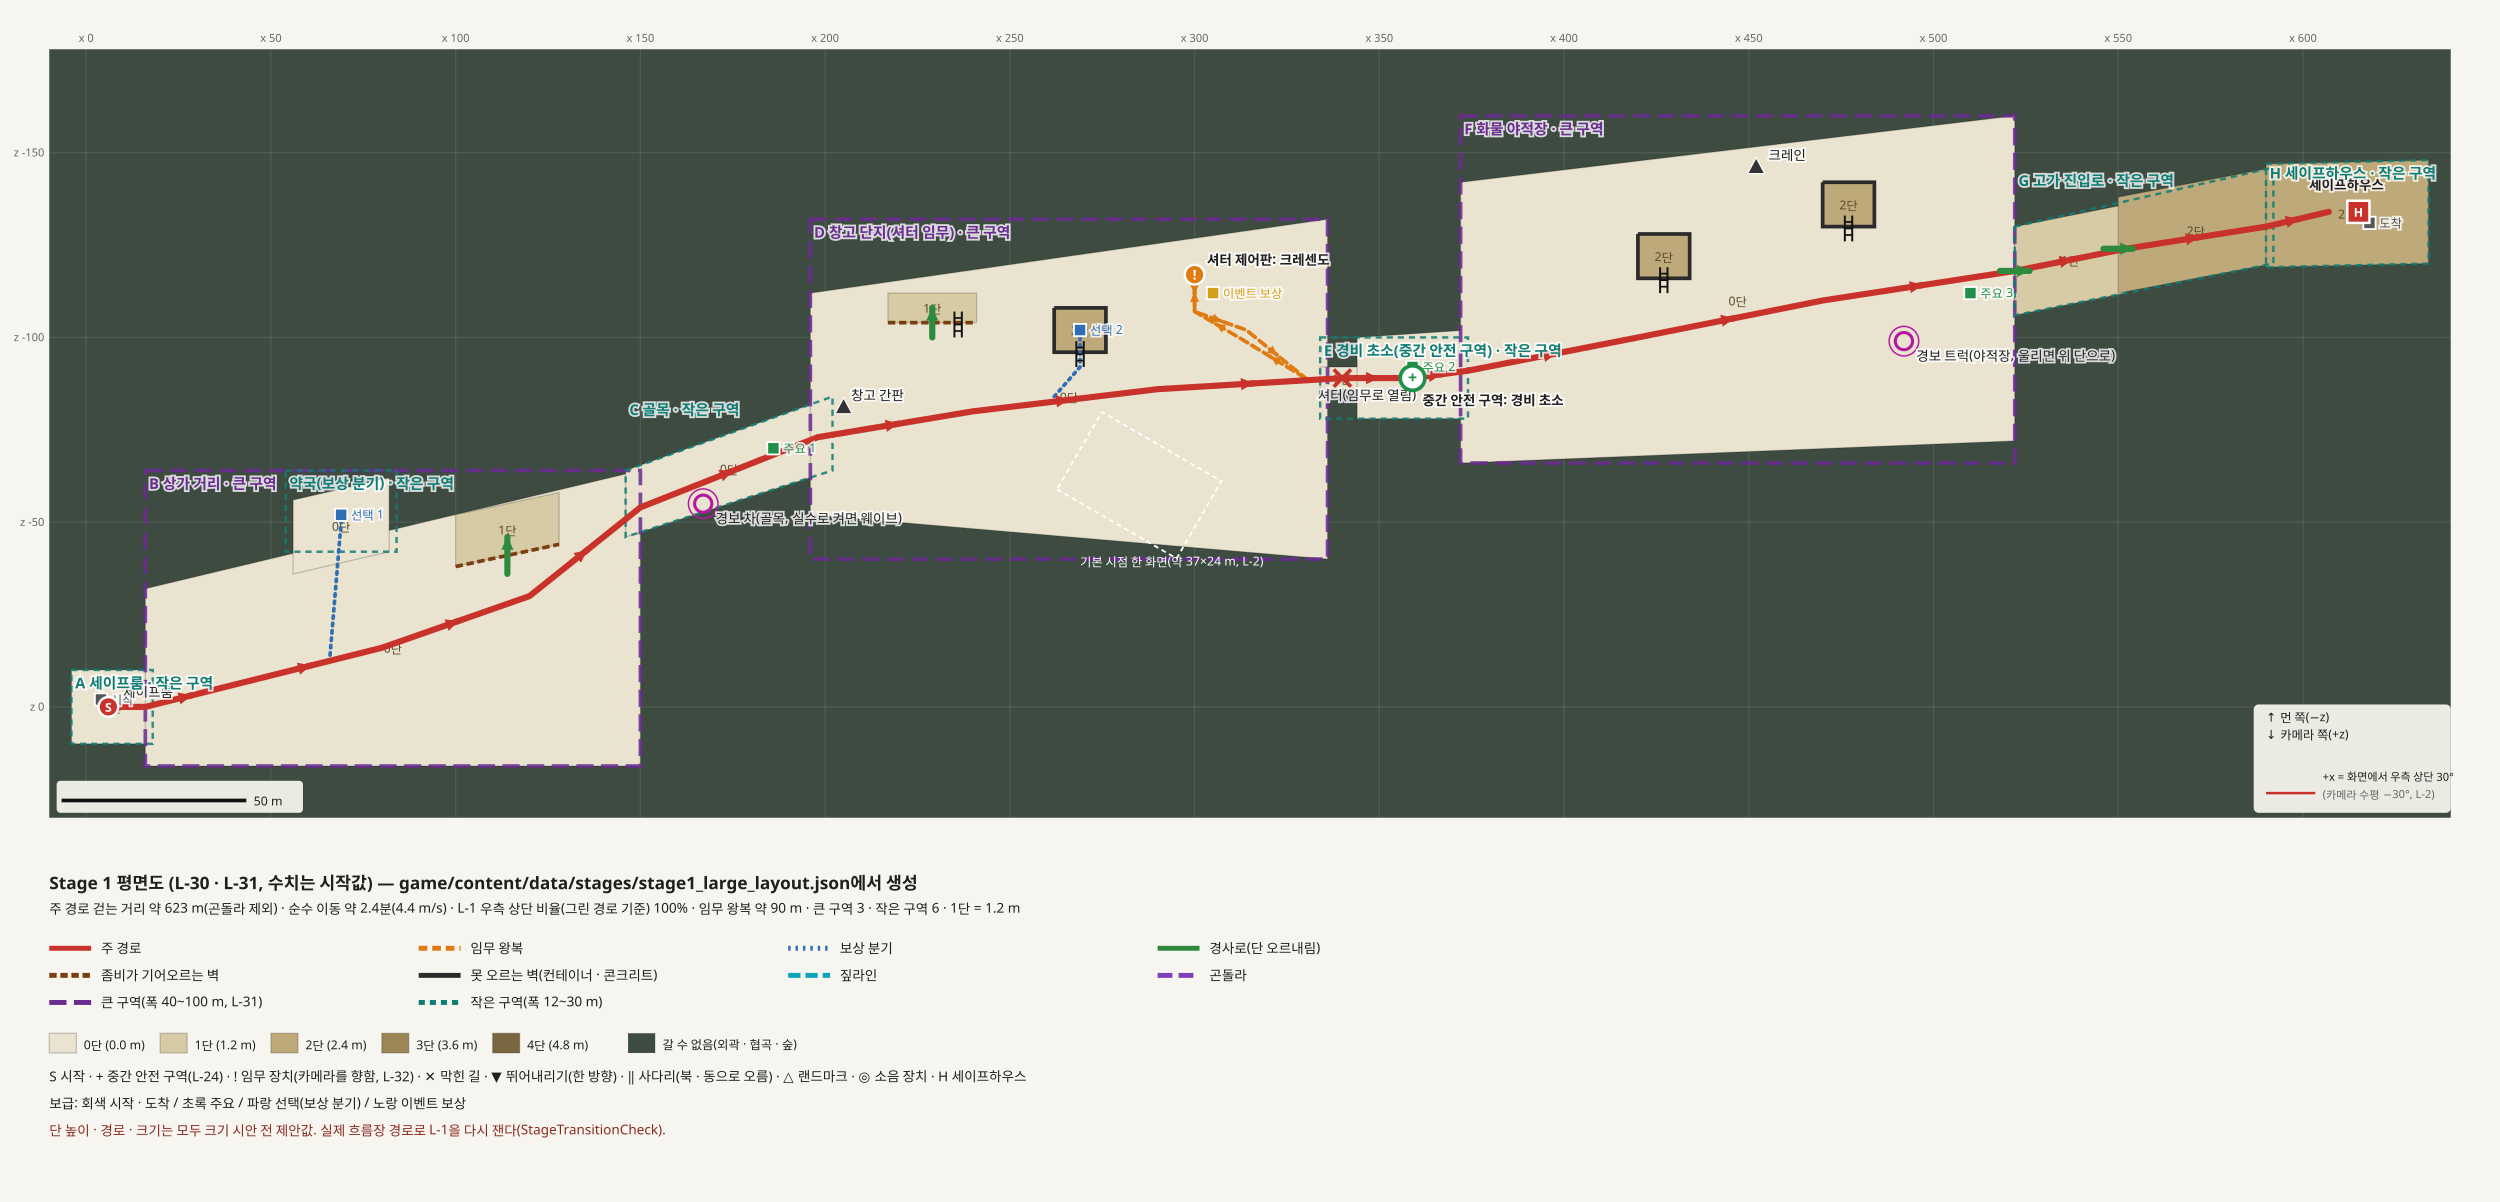
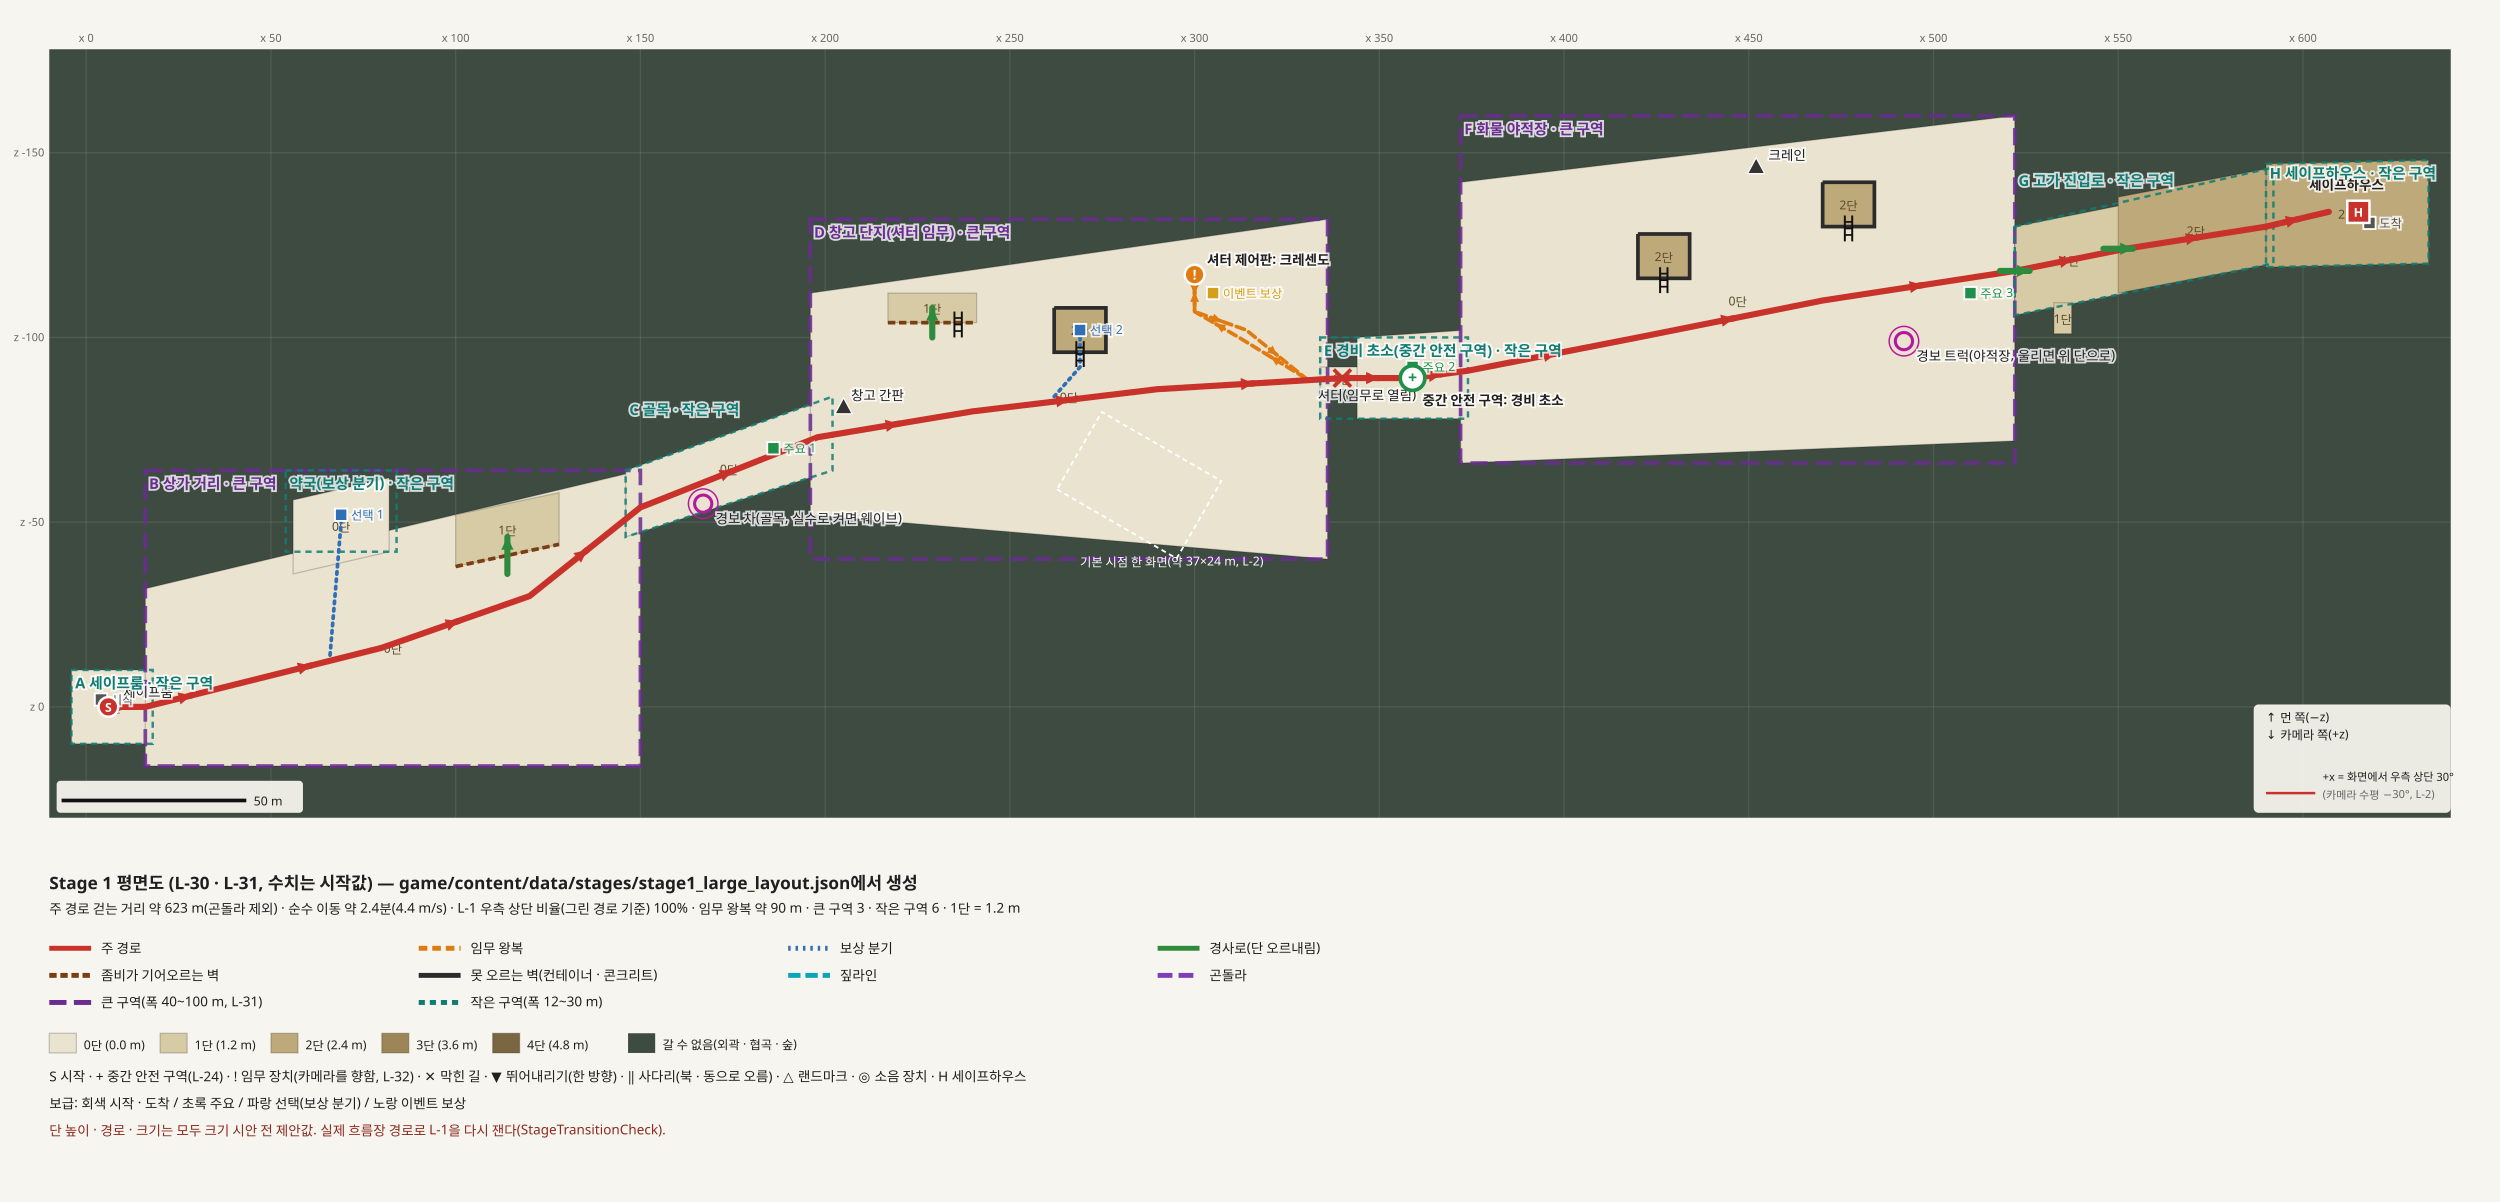
<svg xmlns="http://www.w3.org/2000/svg" width="2030" height="976" viewBox="0 0 2030 976" font-family="Noto Sans KR, Malgun Gothic, WenQuanYi Zen Hei, sans-serif">
  <rect width="100%" height="100%" fill="#f7f5ef" />
  <rect x="40" y="40" width="1950" height="624" fill="#3d4b40" />
  <line x1="70.0" y1="40.0" x2="70.0" y2="664.0" stroke="#ffffff18" stroke-width="1" />
  <text x="70.0" y="34.0" font-size="9" fill="#666" text-anchor="middle" font-weight="normal">x 0</text>
  <line x1="220.0" y1="40.0" x2="220.0" y2="664.0" stroke="#ffffff18" stroke-width="1" />
  <text x="220.0" y="34.0" font-size="9" fill="#666" text-anchor="middle" font-weight="normal">x 50</text>
  <line x1="370.0" y1="40.0" x2="370.0" y2="664.0" stroke="#ffffff18" stroke-width="1" />
  <text x="370.0" y="34.0" font-size="9" fill="#666" text-anchor="middle" font-weight="normal">x 100</text>
  <line x1="520.0" y1="40.0" x2="520.0" y2="664.0" stroke="#ffffff18" stroke-width="1" />
  <text x="520.0" y="34.0" font-size="9" fill="#666" text-anchor="middle" font-weight="normal">x 150</text>
  <line x1="670.0" y1="40.0" x2="670.0" y2="664.0" stroke="#ffffff18" stroke-width="1" />
  <text x="670.0" y="34.0" font-size="9" fill="#666" text-anchor="middle" font-weight="normal">x 200</text>
  <line x1="820.0" y1="40.0" x2="820.0" y2="664.0" stroke="#ffffff18" stroke-width="1" />
  <text x="820.0" y="34.0" font-size="9" fill="#666" text-anchor="middle" font-weight="normal">x 250</text>
  <line x1="970.0" y1="40.0" x2="970.0" y2="664.0" stroke="#ffffff18" stroke-width="1" />
  <text x="970.0" y="34.0" font-size="9" fill="#666" text-anchor="middle" font-weight="normal">x 300</text>
  <line x1="1120.0" y1="40.0" x2="1120.0" y2="664.0" stroke="#ffffff18" stroke-width="1" />
  <text x="1120.0" y="34.0" font-size="9" fill="#666" text-anchor="middle" font-weight="normal">x 350</text>
  <line x1="1270.0" y1="40.0" x2="1270.0" y2="664.0" stroke="#ffffff18" stroke-width="1" />
  <text x="1270.0" y="34.0" font-size="9" fill="#666" text-anchor="middle" font-weight="normal">x 400</text>
  <line x1="1420.0" y1="40.0" x2="1420.0" y2="664.0" stroke="#ffffff18" stroke-width="1" />
  <text x="1420.0" y="34.0" font-size="9" fill="#666" text-anchor="middle" font-weight="normal">x 450</text>
  <line x1="1570.0" y1="40.0" x2="1570.0" y2="664.0" stroke="#ffffff18" stroke-width="1" />
  <text x="1570.0" y="34.0" font-size="9" fill="#666" text-anchor="middle" font-weight="normal">x 500</text>
  <line x1="1720.0" y1="40.0" x2="1720.0" y2="664.0" stroke="#ffffff18" stroke-width="1" />
  <text x="1720.0" y="34.0" font-size="9" fill="#666" text-anchor="middle" font-weight="normal">x 550</text>
  <line x1="1870.0" y1="40.0" x2="1870.0" y2="664.0" stroke="#ffffff18" stroke-width="1" />
  <text x="1870.0" y="34.0" font-size="9" fill="#666" text-anchor="middle" font-weight="normal">x 600</text>
  <line x1="40.0" y1="124.0" x2="1990.0" y2="124.0" stroke="#ffffff18" stroke-width="1" />
  <text x="36.0" y="127.0" font-size="9" fill="#666" text-anchor="end" font-weight="normal">z -150</text>
  <line x1="40.0" y1="274.0" x2="1990.0" y2="274.0" stroke="#ffffff18" stroke-width="1" />
  <text x="36.0" y="277.0" font-size="9" fill="#666" text-anchor="end" font-weight="normal">z -100</text>
  <line x1="40.0" y1="424.0" x2="1990.0" y2="424.0" stroke="#ffffff18" stroke-width="1" />
  <text x="36.0" y="427.0" font-size="9" fill="#666" text-anchor="end" font-weight="normal">z -50</text>
  <line x1="40.0" y1="574.0" x2="1990.0" y2="574.0" stroke="#ffffff18" stroke-width="1" />
  <text x="36.0" y="577.0" font-size="9" fill="#666" text-anchor="end" font-weight="normal">z 0</text>
  <polygon points="58.0,544.0 124.0,544.0 124.0,604.0 58.0,604.0" fill="#e9e3cf" stroke="#00000033" stroke-width="1" />
  <polygon points="118.0,478.0 520.0,382.0 520.0,622.0 118.0,622.0" fill="#e9e3cf" stroke="#00000033" stroke-width="1" />
  <polygon points="238.0,466.0 316.0,448.0 316.0,388.0 238.0,406.0" fill="#e9e3cf" stroke="#00000033" stroke-width="1" />
  <polygon points="370.0,418.0 454.0,400.0 454.0,442.0 370.0,460.0" fill="#d6cba4" stroke="#00000033" stroke-width="1" />
  <polygon points="508.0,382.0 676.0,322.0 676.0,382.0 508.0,436.0" fill="#e9e3cf" stroke="#00000033" stroke-width="1" />
  <polygon points="658.0,238.0 1078.0,178.0 1078.0,454.0 658.0,418.0" fill="#e9e3cf" stroke="#00000033" stroke-width="1" />
  <polygon points="721.0,238.0 793.0,238.0 793.0,262.0 721.0,262.0" fill="#d6cba4" stroke="#00000033" stroke-width="1" />
  <polygon points="856.0,250.0 898.0,250.0 898.0,286.0 856.0,286.0" fill="#bda97a" stroke="#00000033" stroke-width="1" />
  <polygon points="1072.0,298.0 1108.0,298.0 1108.0,316.0 1072.0,316.0" fill="#e9e3cf" stroke="#00000033" stroke-width="1" />
  <polygon points="1102.0,274.0 1192.0,268.0 1192.0,340.0 1102.0,340.0" fill="#e9e3cf" stroke="#00000033" stroke-width="1" />
  <polygon points="1186.0,148.0 1636.0,94.0 1636.0,358.0 1186.0,376.0" fill="#e9e3cf" stroke="#00000033" stroke-width="1" />
  <polygon points="1330.0,190.0 1372.0,190.0 1372.0,226.0 1330.0,226.0" fill="#bda97a" stroke="#00000033" stroke-width="1" />
  <polygon points="1480.0,148.0 1522.0,148.0 1522.0,184.0 1480.0,184.0" fill="#bda97a" stroke="#00000033" stroke-width="1" />
  <polygon points="1636.0,184.0 1726.0,166.0 1726.0,238.0 1636.0,256.0" fill="#d6cba4" stroke="#00000033" stroke-width="1" />
+   <polygon points="1667.8,245.8 1682.2,245.8 1682.2,271.0 1667.8,271.0" fill="#d6cba4" stroke="#00000033" stroke-width="1" />
  <polygon points="1720.0,160.0 1846.0,136.0 1846.0,214.0 1720.0,238.0" fill="#bda97a" stroke="#00000033" stroke-width="1" />
  <polygon points="1840.0,133.0 1972.0,130.0 1972.0,214.0 1840.0,217.0" fill="#bda97a" stroke="#00000033" stroke-width="1" />
  <polygon points="58.0,544.0 124.0,544.0 124.0,604.0 58.0,604.0" fill="none" stroke="#0f7d74" stroke-width="2" stroke-dasharray="5,4" opacity=".85" />
  <polygon points="118.0,382.0 520.0,382.0 520.0,622.0 118.0,622.0" fill="none" stroke="#6a2c91" stroke-width="3" stroke-dasharray="14,6" opacity=".85" />
  <polygon points="232.0,382.0 322.0,382.0 322.0,448.0 232.0,448.0" fill="none" stroke="#0f7d74" stroke-width="2" stroke-dasharray="5,4" opacity=".85" />
  <polygon points="508.0,382.0 676.0,322.0 676.0,382.0 508.0,436.0" fill="none" stroke="#0f7d74" stroke-width="2" stroke-dasharray="5,4" opacity=".85" />
  <polygon points="658.0,178.0 1078.0,178.0 1078.0,454.0 658.0,454.0" fill="none" stroke="#6a2c91" stroke-width="3" stroke-dasharray="14,6" opacity=".85" />
  <polygon points="1072.0,274.0 1192.0,274.0 1192.0,340.0 1072.0,340.0" fill="none" stroke="#0f7d74" stroke-width="2" stroke-dasharray="5,4" opacity=".85" />
  <polygon points="1186.0,94.0 1636.0,94.0 1636.0,376.0 1186.0,376.0" fill="none" stroke="#6a2c91" stroke-width="3" stroke-dasharray="14,6" opacity=".85" />
  <polygon points="1636.0,184.0 1846.0,136.0 1846.0,214.0 1636.0,256.0" fill="none" stroke="#0f7d74" stroke-width="2" stroke-dasharray="5,4" opacity=".85" />
  <polygon points="1840.0,133.0 1972.0,130.0 1972.0,214.0 1840.0,217.0" fill="none" stroke="#0f7d74" stroke-width="2" stroke-dasharray="5,4" opacity=".85" />
  <text x="91.0" y="578.0" font-size="10" fill="#5a4a2a" text-anchor="middle" font-weight="normal">0단</text>
  <text x="319.0" y="530.0" font-size="10" fill="#5a4a2a" text-anchor="middle" font-weight="normal">0단</text>
  <text x="277.0" y="431.0" font-size="10" fill="#5a4a2a" text-anchor="middle" font-weight="normal">0단</text>
  <text x="412.0" y="434.0" font-size="10" fill="#5a4a2a" text-anchor="middle" font-weight="normal">1단</text>
  <text x="592.0" y="384.5" font-size="10" fill="#5a4a2a" text-anchor="middle" font-weight="normal">0단</text>
  <text x="868.0" y="326.0" font-size="10" fill="#5a4a2a" text-anchor="middle" font-weight="normal">0단</text>
  <text x="757.0" y="254.0" font-size="10" fill="#5a4a2a" text-anchor="middle" font-weight="normal">1단</text>
  <text x="877.0" y="272.0" font-size="10" fill="#5a4a2a" text-anchor="middle" font-weight="normal">2단</text>
  <text x="1090.0" y="311.0" font-size="10" fill="#5a4a2a" text-anchor="middle" font-weight="normal">0단</text>
  <text x="1147.0" y="309.5" font-size="10" fill="#5a4a2a" text-anchor="middle" font-weight="normal">0단</text>
  <text x="1411.0" y="248.0" font-size="10" fill="#5a4a2a" text-anchor="middle" font-weight="normal">0단</text>
  <text x="1351.0" y="212.0" font-size="10" fill="#5a4a2a" text-anchor="middle" font-weight="normal">2단</text>
  <text x="1501.0" y="170.0" font-size="10" fill="#5a4a2a" text-anchor="middle" font-weight="normal">2단</text>
  <text x="1681.0" y="215.0" font-size="10" fill="#5a4a2a" text-anchor="middle" font-weight="normal">1단</text>
+   <text x="1675.0" y="262.4" font-size="10" fill="#5a4a2a" text-anchor="middle" font-weight="normal">1단</text>
  <text x="1783.0" y="191.0" font-size="10" fill="#5a4a2a" text-anchor="middle" font-weight="normal">2단</text>
  <text x="1906.0" y="177.5" font-size="10" fill="#5a4a2a" text-anchor="middle" font-weight="normal">2단</text>
  <polyline points="856.0,250.0 898.0,250.0 898.0,286.0 856.0,286.0 856.0,250.0" fill="none" stroke="#2b2b2b" stroke-width="3" />
  <polyline points="1330.0,190.0 1372.0,190.0 1372.0,226.0 1330.0,226.0 1330.0,190.0" fill="none" stroke="#2b2b2b" stroke-width="3" />
  <polyline points="1480.0,148.0 1522.0,148.0 1522.0,184.0 1480.0,184.0 1480.0,148.0" fill="none" stroke="#2b2b2b" stroke-width="3" />
  <polyline points="721.0,262.0 793.0,262.0" fill="none" stroke="#7a3e12" stroke-width="3" stroke-dasharray="6,3" />
  <polyline points="370.0,460.0 454.0,442.0" fill="none" stroke="#7a3e12" stroke-width="3" stroke-dasharray="6,3" />
  <polygon points="858.3,397.4 955.4,453.5 991.7,390.6 894.6,334.5" fill="none" stroke="#ffffff" stroke-width="1.5" stroke-dasharray="4,3" />
  <text x="877.0" y="460.0" font-size="10" fill="#ffffff" text-anchor="start" font-weight="normal">기본 시점 한 화면(약 37×24 m, L-2)</text>
  <polyline points="268.0,532.0 277.0,424.0" fill="none" stroke="#2f6fb5" stroke-width="3" stroke-dasharray="2,4" stroke-linejoin="round" stroke-linecap="round" />
  <polyline points="856.0,322.0 877.0,298.0 877.0,268.0" fill="none" stroke="#2f6fb5" stroke-width="3" stroke-dasharray="2,4" stroke-linejoin="round" stroke-linecap="round" />
  <polyline points="1060.0,307.0 1006.0,274.0 970.0,253.0 970.0,223.0" fill="none" stroke="#e07b12" stroke-width="3" stroke-dasharray="7,4" stroke-linejoin="round" stroke-linecap="round" />
  <line x1="1033.0" y1="290.5" x2="1031.9" y2="289.8" stroke="#e07b12" stroke-width="3" stroke-linecap="round" />
  <polygon points="1031.9,289.8 1040.4,290.7 1036.5,297.0" fill="#e07b12" />
  <line x1="988.0" y1="263.5" x2="987.3" y2="263.1" stroke="#e07b12" stroke-width="3" stroke-linecap="round" />
  <polygon points="987.3,263.1 995.8,263.7 992.0,270.1" fill="#e07b12" />
  <line x1="970.0" y1="238.0" x2="970.0" y2="237.4" stroke="#e07b12" stroke-width="3" stroke-linecap="round" />
  <polygon points="970.0,237.4 973.7,245.1 966.3,245.1" fill="#e07b12" />
  <polyline points="970.0,223.0 970.0,253.0 1012.0,268.0 1060.0,307.0" fill="none" stroke="#e07b12" stroke-width="3" stroke-dasharray="7,4" stroke-linejoin="round" stroke-linecap="round" />
  <line x1="970.0" y1="238.0" x2="970.0" y2="238.6" stroke="#e07b12" stroke-width="3" stroke-linecap="round" />
  <polygon points="970.0,238.6 966.3,230.9 973.7,230.9" fill="#e07b12" />
  <line x1="991.0" y1="260.5" x2="991.8" y2="260.8" stroke="#e07b12" stroke-width="3" stroke-linecap="round" />
  <polygon points="991.8,260.8 983.4,261.7 985.9,254.7" fill="#e07b12" />
  <line x1="1036.0" y1="287.5" x2="1037.0" y2="288.3" stroke="#e07b12" stroke-width="3" stroke-linecap="round" />
  <polygon points="1037.0,288.3 1028.7,286.3 1033.4,280.6" fill="#e07b12" />
  <polyline points="88.0,574.0 118.0,574.0 190.0,556.0 310.0,526.0 430.0,484.0 520.0,412.0 664.0,355.0 790.0,334.0 940.0,316.0 1090.0,307.0 1147.0,307.0 1192.0,301.0 1330.0,274.0 1480.0,244.0 1636.0,220.0 1726.0,202.0 1840.0,184.0 1891.0,172.0" fill="none" stroke="#c8322a" stroke-width="5" stroke-linejoin="round" stroke-linecap="round" />
  <line x1="103.0" y1="574.0" x2="103.6" y2="574.0" stroke="#c8322a" stroke-width="5" stroke-linecap="round" />
  <polygon points="103.6,574.0 93.2,579.0 93.2,569.0" fill="#c8322a" />
  <line x1="154.0" y1="565.0" x2="155.4" y2="564.6" stroke="#c8322a" stroke-width="5" stroke-linecap="round" />
  <polygon points="155.4,564.6 146.6,572.0 144.2,562.3" fill="#c8322a" />
  <line x1="250.0" y1="541.0" x2="252.4" y2="540.4" stroke="#c8322a" stroke-width="5" stroke-linecap="round" />
  <polygon points="252.4,540.4 243.6,547.8 241.1,538.1" fill="#c8322a" />
  <line x1="370.0" y1="505.0" x2="372.4" y2="504.2" stroke="#c8322a" stroke-width="5" stroke-linecap="round" />
  <polygon points="372.4,504.2 364.3,512.3 361.0,502.9" fill="#c8322a" />
  <line x1="475.0" y1="448.0" x2="476.8" y2="446.6" stroke="#c8322a" stroke-width="5" stroke-linecap="round" />
  <polygon points="476.8,446.6 471.8,456.9 465.6,449.1" fill="#c8322a" />
  <line x1="592.0" y1="383.5" x2="594.9" y2="382.4" stroke="#c8322a" stroke-width="5" stroke-linecap="round" />
  <polygon points="594.9,382.4 587.1,390.8 583.4,381.5" fill="#c8322a" />
  <line x1="727.0" y1="344.5" x2="729.5" y2="344.1" stroke="#c8322a" stroke-width="5" stroke-linecap="round" />
  <polygon points="729.5,344.1 720.1,350.7 718.5,340.8" fill="#c8322a" />
  <line x1="865.0" y1="325.0" x2="868.0" y2="324.6" stroke="#c8322a" stroke-width="5" stroke-linecap="round" />
  <polygon points="868.0,324.6 858.3,330.8 857.1,320.9" fill="#c8322a" />
  <line x1="1015.0" y1="311.5" x2="1018.0" y2="311.3" stroke="#c8322a" stroke-width="5" stroke-linecap="round" />
  <polygon points="1018.0,311.3 1008.0,316.9 1007.4,306.9" fill="#c8322a" />
  <line x1="1118.5" y1="307.0" x2="1119.6" y2="307.0" stroke="#c8322a" stroke-width="5" stroke-linecap="round" />
  <polygon points="1119.6,307.0 1109.3,312.0 1109.3,302.0" fill="#c8322a" />
  <line x1="1169.5" y1="304.0" x2="1170.4" y2="303.9" stroke="#c8322a" stroke-width="5" stroke-linecap="round" />
  <polygon points="1170.4,303.9 1160.8,310.2 1159.5,300.3" fill="#c8322a" />
  <line x1="1261.0" y1="287.5" x2="1263.8" y2="287.0" stroke="#c8322a" stroke-width="5" stroke-linecap="round" />
  <polygon points="1263.8,287.0 1254.6,293.9 1252.6,284.0" fill="#c8322a" />
  <line x1="1405.0" y1="259.0" x2="1408.0" y2="258.4" stroke="#c8322a" stroke-width="5" stroke-linecap="round" />
  <polygon points="1408.0,258.4 1398.8,265.3 1396.9,255.5" fill="#c8322a" />
  <line x1="1558.0" y1="232.0" x2="1561.1" y2="231.5" stroke="#c8322a" stroke-width="5" stroke-linecap="round" />
  <polygon points="1561.1,231.5 1551.6,238.0 1550.1,228.2" fill="#c8322a" />
  <line x1="1681.0" y1="211.0" x2="1682.8" y2="210.6" stroke="#c8322a" stroke-width="5" stroke-linecap="round" />
  <polygon points="1682.8,210.6 1673.6,217.6 1671.7,207.8" fill="#c8322a" />
  <line x1="1783.0" y1="193.0" x2="1785.3" y2="192.6" stroke="#c8322a" stroke-width="5" stroke-linecap="round" />
  <polygon points="1785.3,192.6 1775.8,199.2 1774.3,189.3" fill="#c8322a" />
  <line x1="1865.5" y1="178.0" x2="1866.5" y2="177.8" stroke="#c8322a" stroke-width="5" stroke-linecap="round" />
  <polygon points="1866.5,177.8 1857.6,185.0 1855.3,175.3" fill="#c8322a" />
  <line x1="412.0" y1="466.0" x2="412.0" y2="436.0" stroke="#2e8b3e" stroke-width="5" stroke-linecap="round" />
  <polygon points="412.0,436.0 417.0,446.4 407.0,446.4" fill="#2e8b3e" />
  <line x1="757.0" y1="274.0" x2="757.0" y2="250.0" stroke="#2e8b3e" stroke-width="5" stroke-linecap="round" />
  <polygon points="757.0,250.0 762.0,260.4 752.0,260.4" fill="#2e8b3e" />
  <line x1="880.0" y1="298.0" x2="880.0" y2="277.0" stroke="#111" stroke-width="1.6" />
  <line x1="874.0" y1="298.0" x2="874.0" y2="277.0" stroke="#111" stroke-width="1.6" />
  <line x1="880.0" y1="292.8" x2="874.0" y2="292.8" stroke="#111" stroke-width="1.4" />
  <line x1="880.0" y1="287.5" x2="874.0" y2="287.5" stroke="#111" stroke-width="1.4" />
  <line x1="880.0" y1="282.2" x2="874.0" y2="282.2" stroke="#111" stroke-width="1.4" />
  <line x1="1354.0" y1="238.0" x2="1354.0" y2="217.0" stroke="#111" stroke-width="1.6" />
  <line x1="1348.0" y1="238.0" x2="1348.0" y2="217.0" stroke="#111" stroke-width="1.6" />
  <line x1="1354.0" y1="232.8" x2="1348.0" y2="232.8" stroke="#111" stroke-width="1.4" />
  <line x1="1354.0" y1="227.5" x2="1348.0" y2="227.5" stroke="#111" stroke-width="1.4" />
  <line x1="1354.0" y1="222.2" x2="1348.0" y2="222.2" stroke="#111" stroke-width="1.4" />
  <line x1="1504.0" y1="196.0" x2="1504.0" y2="175.0" stroke="#111" stroke-width="1.6" />
  <line x1="1498.0" y1="196.0" x2="1498.0" y2="175.0" stroke="#111" stroke-width="1.6" />
  <line x1="1504.0" y1="190.8" x2="1498.0" y2="190.8" stroke="#111" stroke-width="1.4" />
  <line x1="1504.0" y1="185.5" x2="1498.0" y2="185.5" stroke="#111" stroke-width="1.4" />
  <line x1="1504.0" y1="180.2" x2="1498.0" y2="180.2" stroke="#111" stroke-width="1.4" />
  <line x1="781.0" y1="274.0" x2="781.0" y2="253.0" stroke="#111" stroke-width="1.6" />
  <line x1="775.0" y1="274.0" x2="775.0" y2="253.0" stroke="#111" stroke-width="1.6" />
  <line x1="781.0" y1="268.8" x2="775.0" y2="268.8" stroke="#111" stroke-width="1.4" />
  <line x1="781.0" y1="263.5" x2="775.0" y2="263.5" stroke="#111" stroke-width="1.4" />
  <line x1="781.0" y1="258.2" x2="775.0" y2="258.2" stroke="#111" stroke-width="1.4" />
  <line x1="1624.0" y1="220.0" x2="1648.0" y2="220.0" stroke="#2e8b3e" stroke-width="5" stroke-linecap="round" />
  <polygon points="1648.0,220.0 1637.6,225.0 1637.6,215.0" fill="#2e8b3e" />
  <line x1="1708.0" y1="202.0" x2="1732.0" y2="202.0" stroke="#2e8b3e" stroke-width="5" stroke-linecap="round" />
  <polygon points="1732.0,202.0 1721.6,207.0 1721.6,197.0" fill="#2e8b3e" />
  <rect x="77.0" y="563.0" width="10" height="10" fill="#555555" stroke="#fff" stroke-width="1.5" />
  <text x="90.0" y="572.0" font-size="10" fill="#555555" text-anchor="start" font-weight="normal" stroke="#ffffffcc" stroke-width="3" paint-order="stroke">시작</text>
  <rect x="272.0" y="413.0" width="10" height="10" fill="#2f6fb5" stroke="#fff" stroke-width="1.5" />
  <text x="285.0" y="422.0" font-size="10" fill="#2f6fb5" text-anchor="start" font-weight="normal" stroke="#ffffffcc" stroke-width="3" paint-order="stroke">선택 1</text>
  <rect x="623.0" y="359.0" width="10" height="10" fill="#1f8f4a" stroke="#fff" stroke-width="1.5" />
  <text x="636.0" y="368.0" font-size="10" fill="#1f8f4a" text-anchor="start" font-weight="normal" stroke="#ffffffcc" stroke-width="3" paint-order="stroke">주요 1</text>
  <rect x="872.0" y="263.0" width="10" height="10" fill="#2f6fb5" stroke="#fff" stroke-width="1.5" />
  <text x="885.0" y="272.0" font-size="10" fill="#2f6fb5" text-anchor="start" font-weight="normal" stroke="#ffffffcc" stroke-width="3" paint-order="stroke">선택 2</text>
  <rect x="980.0" y="233.0" width="10" height="10" fill="#d4a017" stroke="#fff" stroke-width="1.5" />
  <text x="993.0" y="242.0" font-size="10" fill="#d4a017" text-anchor="start" font-weight="normal" stroke="#ffffffcc" stroke-width="3" paint-order="stroke">이벤트 보상</text>
  <rect x="1142.0" y="293.0" width="10" height="10" fill="#1f8f4a" stroke="#fff" stroke-width="1.5" />
  <text x="1155.0" y="302.0" font-size="10" fill="#1f8f4a" text-anchor="start" font-weight="normal" stroke="#ffffffcc" stroke-width="3" paint-order="stroke">주요 2</text>
  <rect x="1595.0" y="233.0" width="10" height="10" fill="#1f8f4a" stroke="#fff" stroke-width="1.5" />
  <text x="1608.0" y="242.0" font-size="10" fill="#1f8f4a" text-anchor="start" font-weight="normal" stroke="#ffffffcc" stroke-width="3" paint-order="stroke">주요 3</text>
  <rect x="1919.0" y="176.0" width="10" height="10" fill="#555555" stroke="#fff" stroke-width="1.5" />
  <text x="1932.0" y="185.0" font-size="10" fill="#555555" text-anchor="start" font-weight="normal" stroke="#ffffffcc" stroke-width="3" paint-order="stroke">도착</text>
  <circle cx="88.0" cy="574.0" r="8" fill="#c8322a" stroke="#fff" stroke-width="2" />
  <text x="88.0" y="578.0" font-size="10" fill="#fff" text-anchor="middle" font-weight="bold">S</text>
  <text x="100.0" y="566.0" font-size="11" fill="#1f1f1f" text-anchor="start" font-weight="normal" stroke="#ffffffcc" stroke-width="3" paint-order="stroke">세이프룸</text>
  <text x="100.0" y="566.0" font-size="11" fill="#1f1f1f" text-anchor="start" font-weight="normal" stroke="#ffffffcc" stroke-width="3" paint-order="stroke" />
  <circle cx="571.0" cy="409.0" r="7" fill="none" stroke="#b5179e" stroke-width="2.5" />
  <circle cx="571.0" cy="409.0" r="12" fill="none" stroke="#b5179e" stroke-width="1.2" />
  <text x="581.0" y="425.0" font-size="11" fill="#1f1f1f" text-anchor="start" font-weight="normal" stroke="#ffffffcc" stroke-width="3" paint-order="stroke">경보 차(골목, 실수로 켜면 웨이브)</text>
  <line x1="1083.0" y1="300.0" x2="1097.0" y2="314.0" stroke="#c8322a" stroke-width="3" />
  <line x1="1083.0" y1="314.0" x2="1097.0" y2="300.0" stroke="#c8322a" stroke-width="3" />
  <text x="1070.0" y="325.0" font-size="11" fill="#1f1f1f" text-anchor="start" font-weight="normal" stroke="#ffffffcc" stroke-width="3" paint-order="stroke">셔터(임무로 열림)</text>
  <circle cx="970.0" cy="223.0" r="8" fill="#e07b12" stroke="#fff" stroke-width="2" />
  <text x="970.0" y="227.0" font-size="11" fill="#fff" text-anchor="middle" font-weight="bold">!</text>
  <text x="980.0" y="215.0" font-size="11" fill="#1f1f1f" text-anchor="start" font-weight="bold" stroke="#ffffffcc" stroke-width="3" paint-order="stroke">셔터 제어판: 크레센도</text>
  <circle cx="1147.0" cy="307.0" r="10" fill="#ffffff" stroke="#1f8f4a" stroke-width="3" />
  <text x="1147.0" y="311.0" font-size="13" fill="#1f8f4a" text-anchor="middle" font-weight="bold">+</text>
  <text x="1155.0" y="329.0" font-size="11" fill="#1f1f1f" text-anchor="start" font-weight="bold" stroke="#ffffffcc" stroke-width="3" paint-order="stroke">중간 안전 구역: 경비 초소</text>
  <polygon points="685.0,323.0 692.0,336.0 678.0,336.0" fill="#333" stroke="#fff" stroke-width="1" />
  <text x="691.0" y="325.0" font-size="11" fill="#1f1f1f" text-anchor="start" font-weight="normal" stroke="#ffffffcc" stroke-width="3" paint-order="stroke">창고 간판</text>
  <polygon points="1426.0,128.0 1433.0,141.0 1419.0,141.0" fill="#333" stroke="#fff" stroke-width="1" />
  <text x="1436.0" y="130.0" font-size="11" fill="#1f1f1f" text-anchor="start" font-weight="normal" stroke="#ffffffcc" stroke-width="3" paint-order="stroke">크레인</text>
  <rect x="1906.0" y="163.0" width="18" height="18" fill="#c8322a" stroke="#fff" stroke-width="2" />
  <text x="1915.0" y="176.0" font-size="10" fill="#fff" text-anchor="middle" font-weight="bold">H</text>
  <text x="1875.0" y="154.0" font-size="11" fill="#1f1f1f" text-anchor="start" font-weight="bold" stroke="#ffffffcc" stroke-width="3" paint-order="stroke">세이프하우스</text>
  <circle cx="1546.0" cy="277.0" r="7" fill="none" stroke="#b5179e" stroke-width="2.5" />
  <circle cx="1546.0" cy="277.0" r="12" fill="none" stroke="#b5179e" stroke-width="1.2" />
  <text x="1556.0" y="293.0" font-size="11" fill="#1f1f1f" text-anchor="start" font-weight="normal" stroke="#ffffffcc" stroke-width="3" paint-order="stroke">경보 트럭(야적장, 울리면 위 단으로)</text>
  <text x="61.0" y="559.0" font-size="12" fill="#0f7d74" text-anchor="start" font-weight="bold" stroke="#ffffffcc" stroke-width="3" paint-order="stroke">A 세이프룸 · 작은 구역</text>
  <text x="121.0" y="397.0" font-size="12" fill="#6a2c91" text-anchor="start" font-weight="bold" stroke="#ffffffcc" stroke-width="3" paint-order="stroke">B 상가 거리 · 큰 구역</text>
  <text x="235.0" y="397.0" font-size="12" fill="#0f7d74" text-anchor="start" font-weight="bold" stroke="#ffffffcc" stroke-width="3" paint-order="stroke">약국(보상 분기) · 작은 구역</text>
  <text x="511.0" y="337.0" font-size="12" fill="#0f7d74" text-anchor="start" font-weight="bold" stroke="#ffffffcc" stroke-width="3" paint-order="stroke">C 골목 · 작은 구역</text>
  <text x="661.0" y="193.0" font-size="12" fill="#6a2c91" text-anchor="start" font-weight="bold" stroke="#ffffffcc" stroke-width="3" paint-order="stroke">D 창고 단지(셔터 임무) · 큰 구역</text>
  <text x="1075.0" y="289.0" font-size="12" fill="#0f7d74" text-anchor="start" font-weight="bold" stroke="#ffffffcc" stroke-width="3" paint-order="stroke">E 경비 초소(중간 안전 구역) · 작은 구역</text>
  <text x="1189.0" y="109.0" font-size="12" fill="#6a2c91" text-anchor="start" font-weight="bold" stroke="#ffffffcc" stroke-width="3" paint-order="stroke">F 화물 야적장 · 큰 구역</text>
  <text x="1639.0" y="151.0" font-size="12" fill="#0f7d74" text-anchor="start" font-weight="bold" stroke="#ffffffcc" stroke-width="3" paint-order="stroke">G 고가 진입로 · 작은 구역</text>
  <text x="1843.0" y="145.0" font-size="12" fill="#0f7d74" text-anchor="start" font-weight="bold" stroke="#ffffffcc" stroke-width="3" paint-order="stroke">H 세이프하우스 · 작은 구역</text>
  <rect x="1830.0" y="572.0" width="160" height="88" fill="#f7f5efee" rx="4" />
  <text x="1840.0" y="586.0" font-size="10" fill="#1f1f1f" text-anchor="start" font-weight="normal">↑ 먼 쪽(−z)</text>
  <text x="1840.0" y="600.0" font-size="10" fill="#1f1f1f" text-anchor="start" font-weight="normal">↓ 카메라 쪽(+z)</text>
  <line x1="1840.0" y1="644.0" x2="1880.0" y2="644.0" stroke="#c8322a" stroke-width="2" />
  <text x="1886.0" y="634.0" font-size="9" fill="#1f1f1f" text-anchor="start" font-weight="normal">+x = 화면에서 우측 상단 30°</text>
  <text x="1886.0" y="648.0" font-size="9" fill="#666" text-anchor="start" font-weight="normal">(카메라 수평 −30°, L-2)</text>
  <rect x="46" y="634.0" width="200" height="26" fill="#f7f5efee" rx="3" />
  <line x1="50" y1="650.0" x2="200" y2="650.0" stroke="#111" stroke-width="3" />
  <text x="206.0" y="654.0" font-size="10" fill="#1f1f1f" text-anchor="start" font-weight="normal">50 m</text>
  <text x="40.0" y="722.0" font-size="14" fill="#1f1f1f" text-anchor="start" font-weight="bold">Stage 1 평면도 (L-30 · L-31, 수치는 시작값) — game/content/data/stages/stage1_large_layout.json에서 생성</text>
  <text x="40.0" y="742.0" font-size="11" fill="#1f1f1f" text-anchor="start" font-weight="normal">주 경로 걷는 거리 약 623 m(곤돌라 제외) · 순수 이동 약 2.4분(4.4 m/s) · L-1 우측 상단 비율(그린 경로 기준) 100% · 임무 왕복 약 90 m · 큰 구역 3 · 작은 구역 6 · 1단 = 1.2 m</text>
  <line x1="40" y1="770.0" x2="74" y2="770.0" stroke="#c8322a" stroke-width="4" />
  <text x="82.0" y="774.0" font-size="11" fill="#1f1f1f" text-anchor="start" font-weight="normal">주 경로</text>
  <line x1="340" y1="770.0" x2="374" y2="770.0" stroke="#e07b12" stroke-width="4" stroke-dasharray="7,4" />
  <text x="382.0" y="774.0" font-size="11" fill="#1f1f1f" text-anchor="start" font-weight="normal">임무 왕복</text>
  <line x1="640" y1="770.0" x2="674" y2="770.0" stroke="#2f6fb5" stroke-width="4" stroke-dasharray="2,4" />
  <text x="682.0" y="774.0" font-size="11" fill="#1f1f1f" text-anchor="start" font-weight="normal">보상 분기</text>
  <line x1="940" y1="770.0" x2="974" y2="770.0" stroke="#2e8b3e" stroke-width="4" />
  <text x="982.0" y="774.0" font-size="11" fill="#1f1f1f" text-anchor="start" font-weight="normal">경사로(단 오르내림)</text>
  <line x1="40" y1="792.0" x2="74" y2="792.0" stroke="#7a3e12" stroke-width="4" stroke-dasharray="6,3" />
  <text x="82.0" y="796.0" font-size="11" fill="#1f1f1f" text-anchor="start" font-weight="normal">좀비가 기어오르는 벽</text>
  <line x1="340" y1="792.0" x2="374" y2="792.0" stroke="#2b2b2b" stroke-width="4" />
  <text x="382.0" y="796.0" font-size="11" fill="#1f1f1f" text-anchor="start" font-weight="normal">못 오르는 벽(컨테이너 · 콘크리트)</text>
  <line x1="640" y1="792.0" x2="674" y2="792.0" stroke="#0aa5b8" stroke-width="4" stroke-dasharray="10,4" />
  <text x="682.0" y="796.0" font-size="11" fill="#1f1f1f" text-anchor="start" font-weight="normal">짚라인</text>
  <line x1="940" y1="792.0" x2="974" y2="792.0" stroke="#7d3fb8" stroke-width="4" stroke-dasharray="12,5" />
  <text x="982.0" y="796.0" font-size="11" fill="#1f1f1f" text-anchor="start" font-weight="normal">곤돌라</text>
  <line x1="40" y1="814.0" x2="74" y2="814.0" stroke="#6a2c91" stroke-width="4" stroke-dasharray="14,6" />
  <text x="82.0" y="818.0" font-size="11" fill="#1f1f1f" text-anchor="start" font-weight="normal">큰 구역(폭 40~100 m, L-31)</text>
  <line x1="340" y1="814.0" x2="374" y2="814.0" stroke="#0f7d74" stroke-width="4" stroke-dasharray="5,4" />
  <text x="382.0" y="818.0" font-size="11" fill="#1f1f1f" text-anchor="start" font-weight="normal">작은 구역(폭 12~30 m)</text>
  <rect x="40" y="839.0" width="22" height="16" fill="#e9e3cf" stroke="#0003" />
  <text x="68.0" y="852.0" font-size="10" fill="#1f1f1f" text-anchor="start" font-weight="normal">0단 (0.0 m)</text>
  <rect x="130" y="839.0" width="22" height="16" fill="#d6cba4" stroke="#0003" />
  <text x="158.0" y="852.0" font-size="10" fill="#1f1f1f" text-anchor="start" font-weight="normal">1단 (1.2 m)</text>
  <rect x="220" y="839.0" width="22" height="16" fill="#bda97a" stroke="#0003" />
  <text x="248.0" y="852.0" font-size="10" fill="#1f1f1f" text-anchor="start" font-weight="normal">2단 (2.4 m)</text>
  <rect x="310" y="839.0" width="22" height="16" fill="#9c8657" stroke="#0003" />
  <text x="338.0" y="852.0" font-size="10" fill="#1f1f1f" text-anchor="start" font-weight="normal">3단 (3.6 m)</text>
  <rect x="400" y="839.0" width="22" height="16" fill="#7a6640" stroke="#0003" />
  <text x="428.0" y="852.0" font-size="10" fill="#1f1f1f" text-anchor="start" font-weight="normal">4단 (4.8 m)</text>
  <rect x="510" y="839.0" width="22" height="16" fill="#3d4b40" />
  <text x="538.0" y="852.0" font-size="10" fill="#1f1f1f" text-anchor="start" font-weight="normal">갈 수 없음(외곽 · 협곡 · 숲)</text>
  <text x="40.0" y="878.0" font-size="11" fill="#1f1f1f" text-anchor="start" font-weight="normal">S 시작 · + 중간 안전 구역(L-24) · ! 임무 장치(카메라를 향함, L-32) · ✕ 막힌 길 · ▼ 뛰어내리기(한 방향) · ‖ 사다리(북 · 동으로 오름) · △ 랜드마크 · ◎ 소음 장치 · H 세이프하우스</text>
  <text x="40.0" y="900.0" font-size="11" fill="#1f1f1f" text-anchor="start" font-weight="normal">보급: 회색 시작 · 도착 / 초록 주요 / 파랑 선택(보상 분기) / 노랑 이벤트 보상</text>
  <text x="40.0" y="922.0" font-size="11" fill="#8a2a20" text-anchor="start" font-weight="normal">단 높이 · 경로 · 크기는 모두 크기 시안 전 제안값. 실제 흐름장 경로로 L-1을 다시 잰다(StageTransitionCheck).</text>
</svg>
